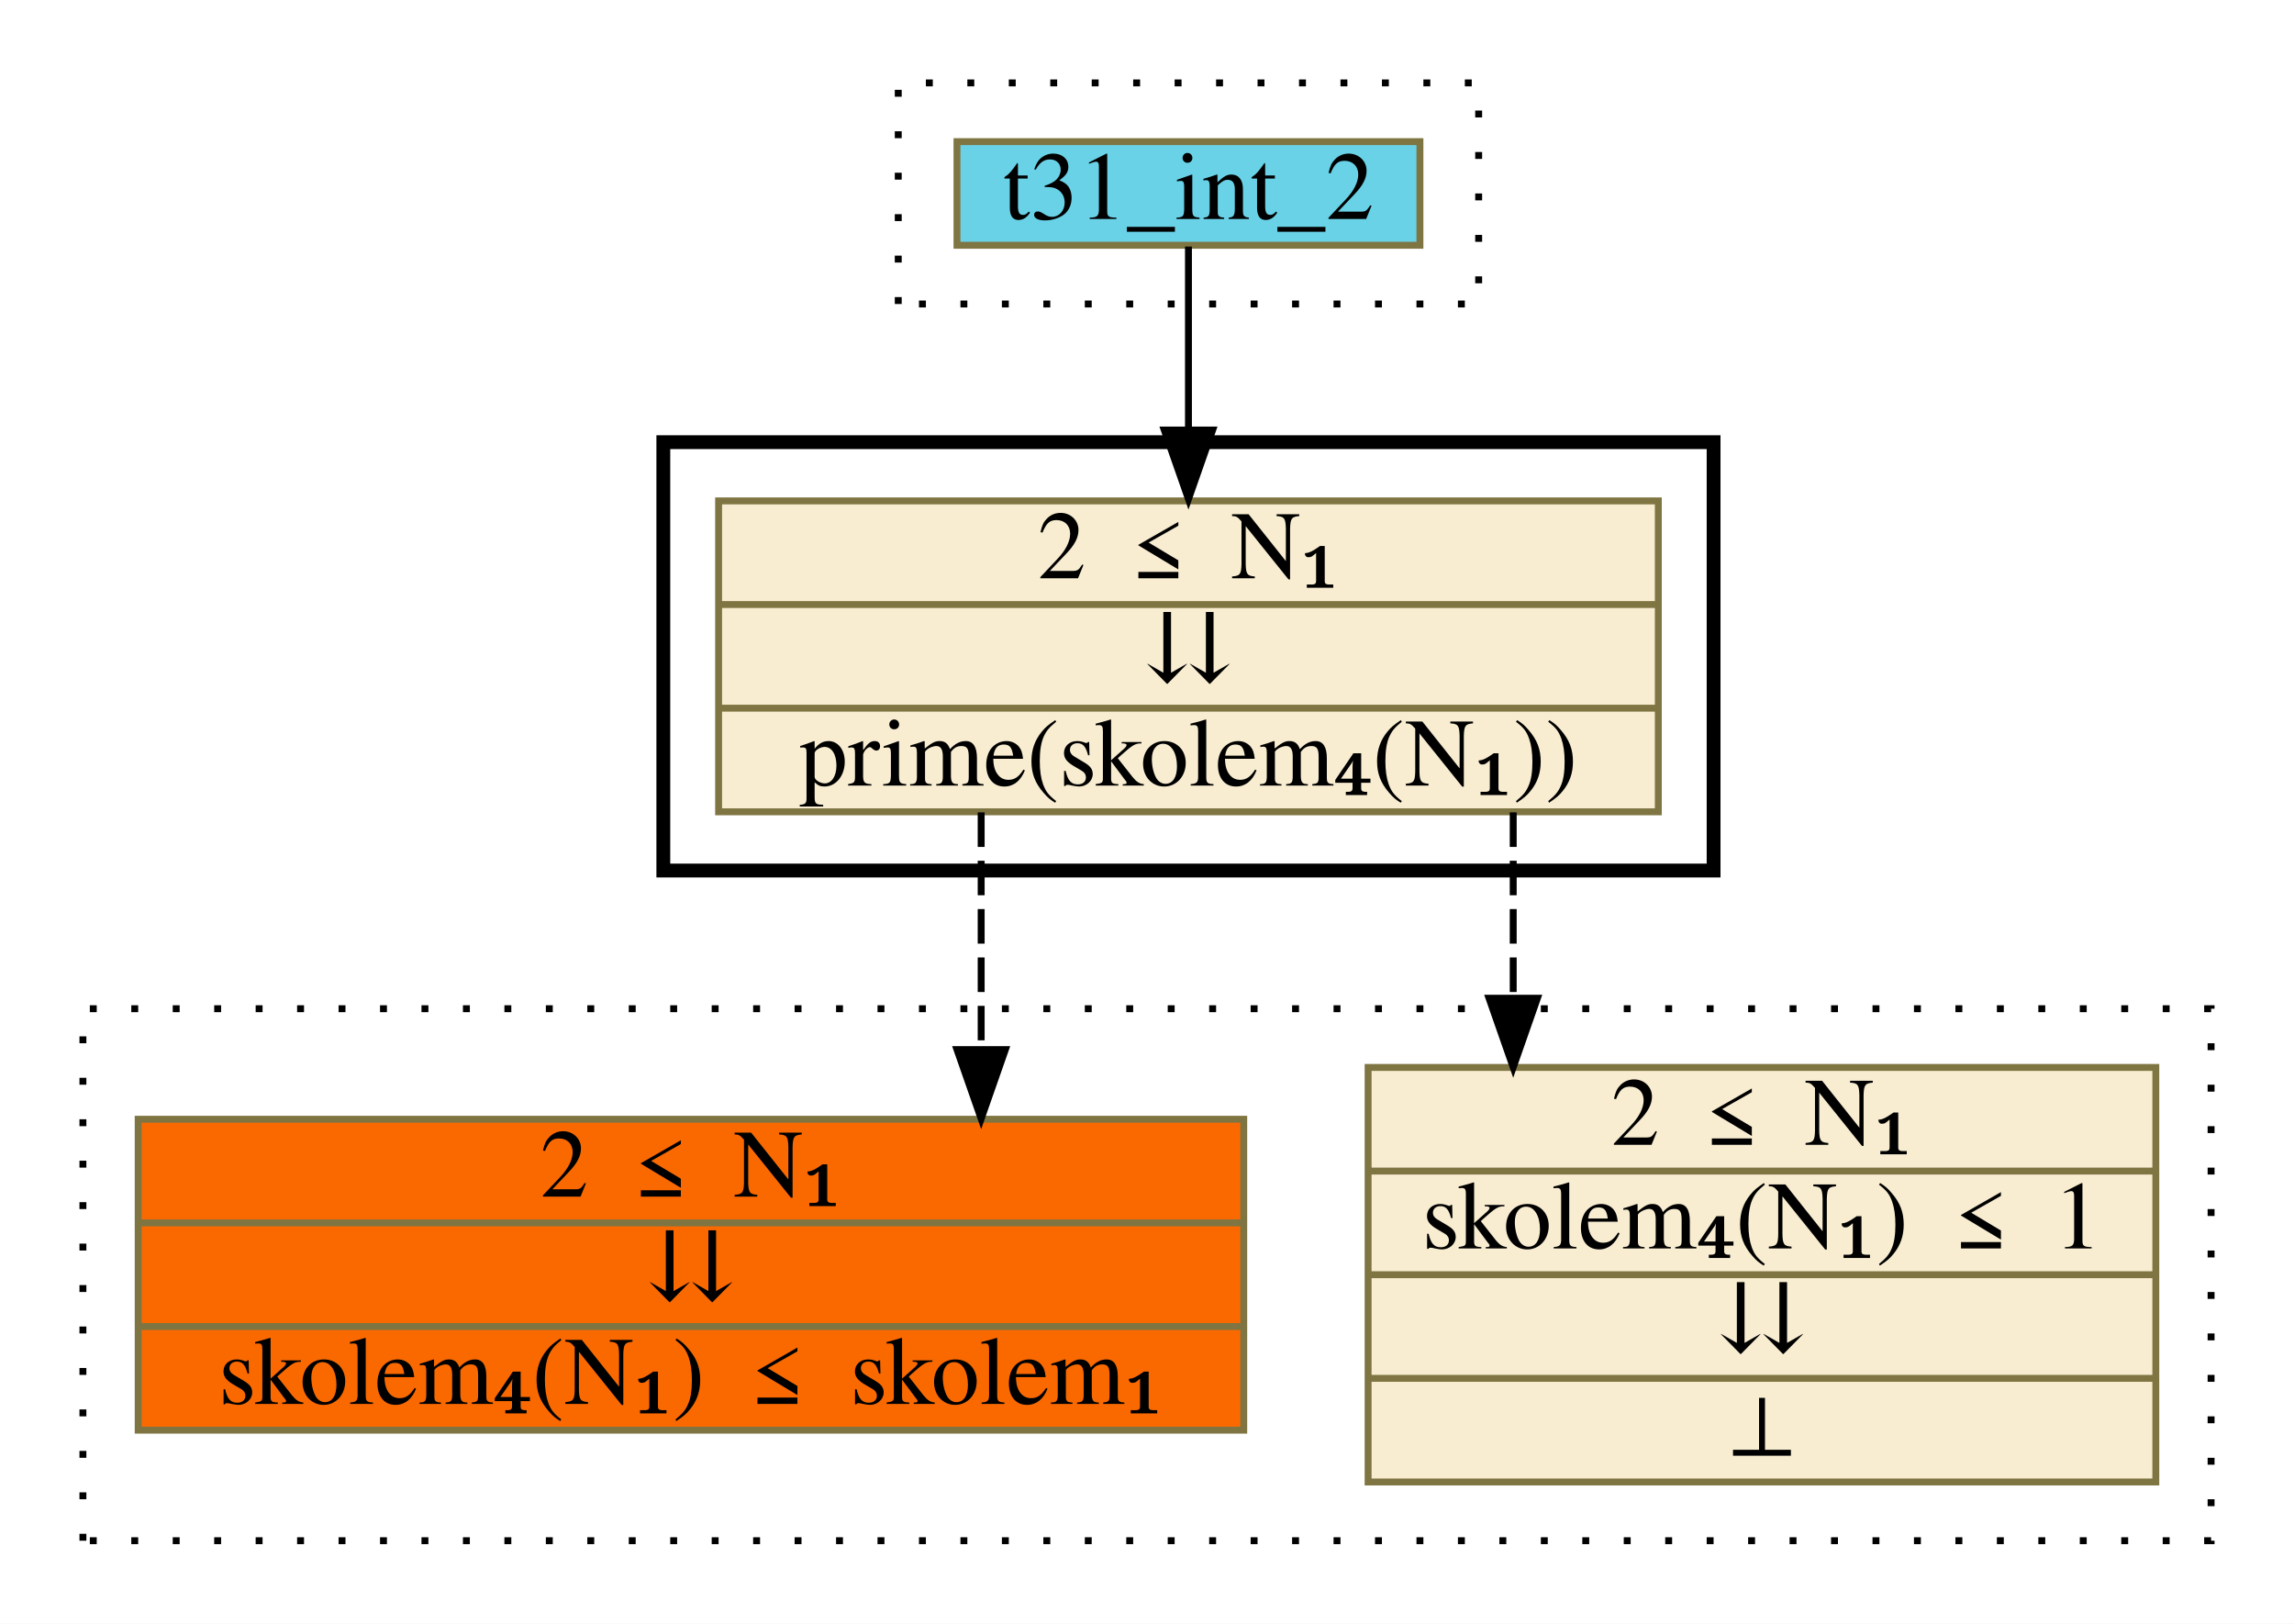
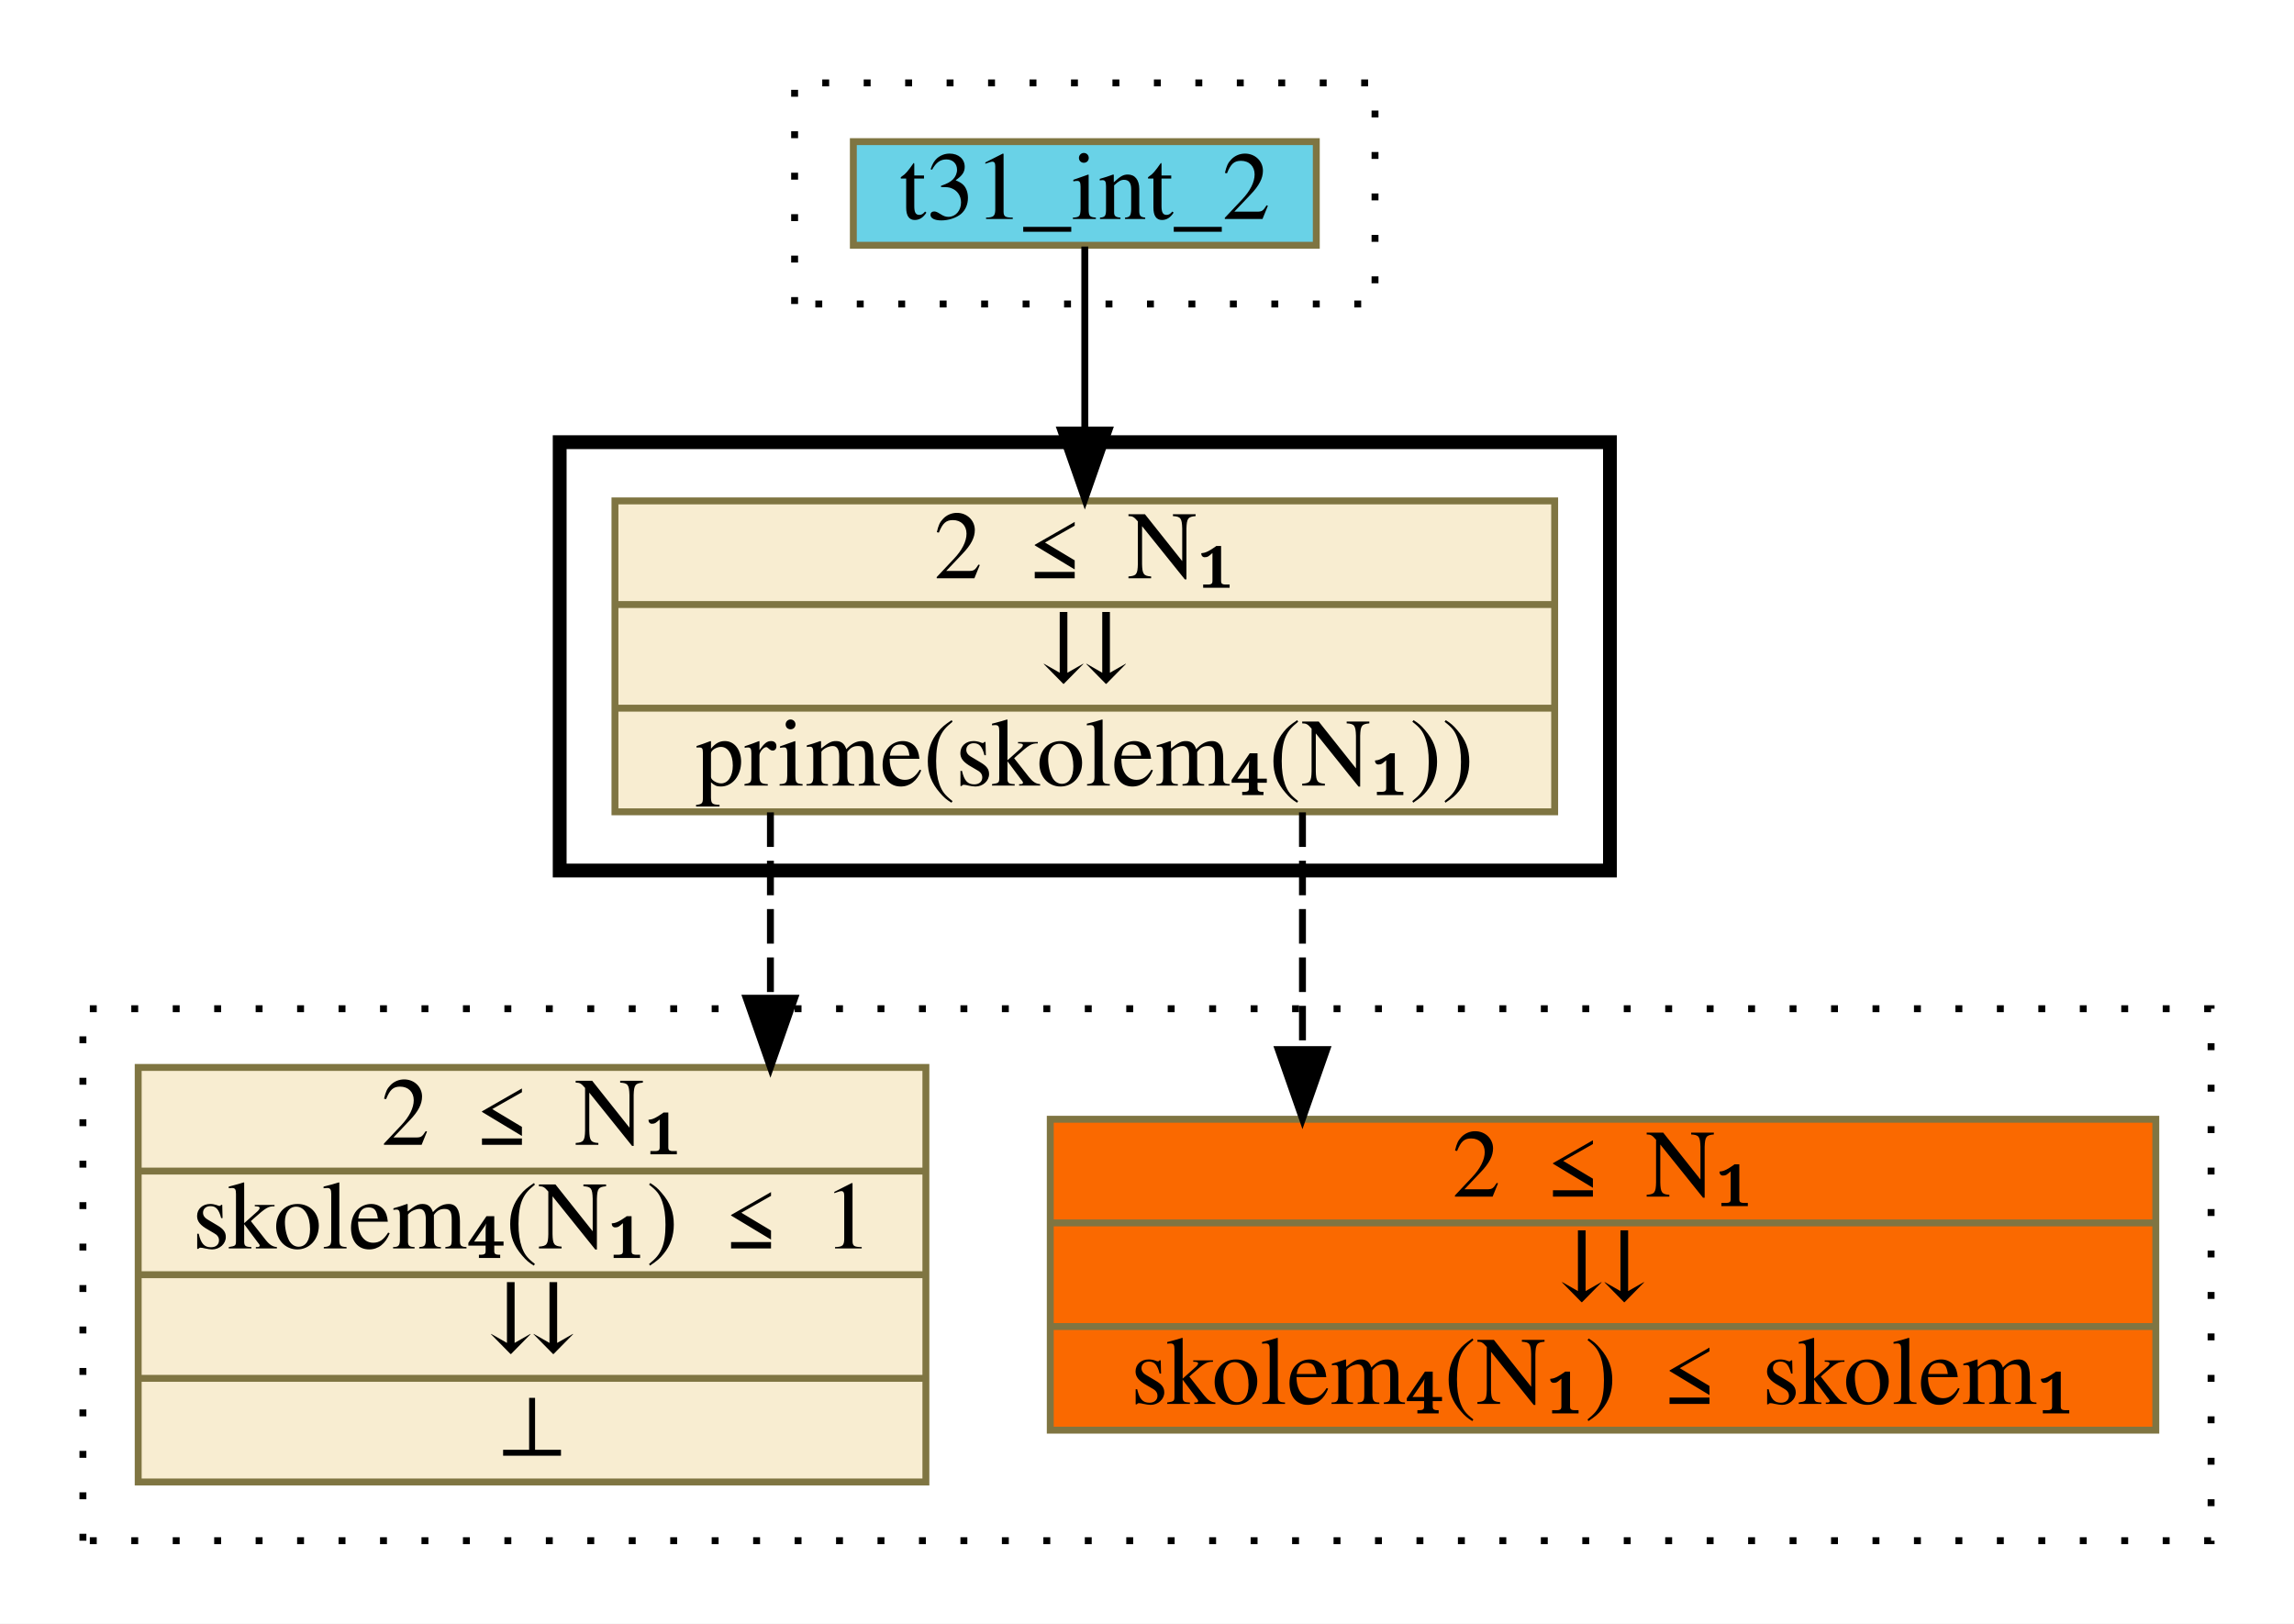
<svg xmlns="http://www.w3.org/2000/svg" xmlns:xlink="http://www.w3.org/1999/xlink" width="332pt" height="235pt" viewBox="0.00 0.00 332.00 235.00">
  <g id="graph0" class="graph" transform="scale(1 1) rotate(0) translate(4 231)">
    <polygon fill="white" stroke="transparent" points="-4,4 -4,-231 328,-231 328,4 -4,4" />
    <g id="clust1" class="cluster">
-       <polygon fill="none" stroke="black" stroke-dasharray="1,5" points="126,-187 126,-219 210,-219 210,-187 126,-187" />
+       <polygon fill="none" stroke="black" stroke-dasharray="1,5" points="111,-187 111,-219 195,-219 195,-187 111,-187" />
    </g>
    <g id="clust2" class="cluster">
-       <polygon fill="none" stroke="black" stroke-width="2" points="92,-105 92,-167 244,-167 244,-105 92,-105" />
+       <polygon fill="none" stroke="black" stroke-width="2" points="77,-105 77,-167 229,-167 229,-105 77,-105" />
    </g>
    <g id="clust3" class="cluster">
      <polygon fill="none" stroke="black" stroke-dasharray="1,5" points="8,-8 8,-85 316,-85 316,-8 8,-8" />
    </g>
    <g id="node1" class="node">
      <g id="a_node1">
        <a xlink:href="http://grid01.ciirc.cvut.cz/~mptp/7.13.01_4.181.1147/html/int_2.html#T31" xlink:title="t31_int_2" target="_blank">
-           <polygon fill="#69d2e7" stroke="#7f7542" points="134.5,-195.5 134.5,-210.5 201.5,-210.5 201.5,-195.5 134.5,-195.5" />
-           <text text-anchor="middle" x="168" y="-199.3" font-family="Times,serif" font-size="14.00">t31_int_2</text>
+           <polygon fill="#69d2e7" stroke="#7f7542" points="119.5,-195.5 119.5,-210.5 186.5,-210.5 186.5,-195.5 119.5,-195.5" />
+           <text text-anchor="middle" x="153" y="-199.3" font-family="Times,serif" font-size="14.00">t31_int_2</text>
        </a>
      </g>
    </g>
    <g id="node2" class="node">
      <g id="a_node2">
        <a xlink:href="c_0_86.html" xlink:title="{2 ≤ N₁|⇊|prime(skolem₄(N₁))}" target="_parent">
-           <polygon fill="#f8edd1" stroke="#7f7542" points="100,-113.5 100,-158.5 236,-158.5 236,-113.5 100,-113.5" />
-           <text text-anchor="middle" x="168" y="-147.3" font-family="Times,serif" font-size="14.00">2 ≤ N₁</text>
-           <polyline fill="none" stroke="#7f7542" points="100,-143.5 236,-143.5 " />
-           <text text-anchor="middle" x="168" y="-132.3" font-family="Times,serif" font-size="14.00">⇊</text>
-           <polyline fill="none" stroke="#7f7542" points="100,-128.5 236,-128.5 " />
-           <text text-anchor="middle" x="168" y="-117.3" font-family="Times,serif" font-size="14.00">prime(skolem₄(N₁))</text>
+           <polygon fill="#f8edd1" stroke="#7f7542" points="85,-113.5 85,-158.5 221,-158.5 221,-113.5 85,-113.5" />
+           <text text-anchor="middle" x="153" y="-147.3" font-family="Times,serif" font-size="14.00">2 ≤ N₁</text>
+           <polyline fill="none" stroke="#7f7542" points="85,-143.5 221,-143.5 " />
+           <text text-anchor="middle" x="153" y="-132.3" font-family="Times,serif" font-size="14.00">⇊</text>
+           <polyline fill="none" stroke="#7f7542" points="85,-128.5 221,-128.5 " />
+           <text text-anchor="middle" x="153" y="-117.3" font-family="Times,serif" font-size="14.00">prime(skolem₄(N₁))</text>
        </a>
      </g>
    </g>
    <g id="edge1" class="edge">
-       <path fill="none" stroke="black" d="M168,-195.31C168,-195.31 168,-168.76 168,-168.76" />
-       <polygon fill="black" stroke="black" points="171.5,-168.76 168,-158.76 164.5,-168.76 171.5,-168.76" />
+       <path fill="none" stroke="black" d="M153,-195.31C153,-195.31 153,-168.76 153,-168.76" />
+       <polygon fill="black" stroke="black" points="156.5,-168.76 153,-158.76 149.5,-168.76 156.5,-168.76" />
    </g>
    <g id="node3" class="node">
      <g id="a_node3">
-         <a xlink:href="c_0_109.html" xlink:title="{2 ≤ N₁|skolem₄(N₁) ≤ 1|⇊|⊥}" target="_parent">
-           <polygon fill="#f8edd1" stroke="#7f7542" points="194,-16.5 194,-76.5 308,-76.5 308,-16.5 194,-16.5" />
-           <text text-anchor="middle" x="251" y="-65.3" font-family="Times,serif" font-size="14.00">2 ≤ N₁</text>
-           <polyline fill="none" stroke="#7f7542" points="194,-61.5 308,-61.5 " />
-           <text text-anchor="middle" x="251" y="-50.3" font-family="Times,serif" font-size="14.00">skolem₄(N₁) ≤ 1</text>
-           <polyline fill="none" stroke="#7f7542" points="194,-46.5 308,-46.5 " />
-           <text text-anchor="middle" x="251" y="-35.3" font-family="Times,serif" font-size="14.00">⇊</text>
-           <polyline fill="none" stroke="#7f7542" points="194,-31.5 308,-31.5 " />
-           <text text-anchor="middle" x="251" y="-20.3" font-family="Times,serif" font-size="14.00">⊥</text>
+         <a xlink:href="c_0_97.html" xlink:title="{2 ≤ N₁|⇊|skolem₄(N₁) ≤ skolem₁}" target="_parent">
+           <polygon fill="#fa6900" stroke="#7f7542" points="148,-24 148,-69 308,-69 308,-24 148,-24" />
+           <text text-anchor="middle" x="228" y="-57.8" font-family="Times,serif" font-size="14.00">2 ≤ N₁</text>
+           <polyline fill="none" stroke="#7f7542" points="148,-54 308,-54 " />
+           <text text-anchor="middle" x="228" y="-42.8" font-family="Times,serif" font-size="14.00">⇊</text>
+           <polyline fill="none" stroke="#7f7542" points="148,-39 308,-39 " />
+           <text text-anchor="middle" x="228" y="-27.8" font-family="Times,serif" font-size="14.00">skolem₄(N₁) ≤ skolem₁</text>
        </a>
      </g>
    </g>
    <g id="edge2" class="edge">
-       <path fill="none" stroke="black" stroke-dasharray="5,2" d="M215,-113.42C215,-113.42 215,-86.52 215,-86.52" />
-       <polygon fill="black" stroke="black" points="218.5,-86.52 215,-76.52 211.5,-86.52 218.5,-86.52" />
+       <path fill="none" stroke="black" stroke-dasharray="5,2" d="M184.5,-113.42C184.5,-113.42 184.5,-79.08 184.5,-79.08" />
+       <polygon fill="black" stroke="black" points="188,-79.08 184.5,-69.08 181,-79.08 188,-79.08" />
    </g>
    <g id="node4" class="node">
      <g id="a_node4">
-         <a xlink:href="c_0_97.html" xlink:title="{2 ≤ N₁|⇊|skolem₄(N₁) ≤ skolem₁}" target="_parent">
-           <polygon fill="#fa6900" stroke="#7f7542" points="16,-24 16,-69 176,-69 176,-24 16,-24" />
-           <text text-anchor="middle" x="96" y="-57.8" font-family="Times,serif" font-size="14.00">2 ≤ N₁</text>
-           <polyline fill="none" stroke="#7f7542" points="16,-54 176,-54 " />
-           <text text-anchor="middle" x="96" y="-42.8" font-family="Times,serif" font-size="14.00">⇊</text>
-           <polyline fill="none" stroke="#7f7542" points="16,-39 176,-39 " />
-           <text text-anchor="middle" x="96" y="-27.8" font-family="Times,serif" font-size="14.00">skolem₄(N₁) ≤ skolem₁</text>
+         <a xlink:href="c_0_109.html" xlink:title="{2 ≤ N₁|skolem₄(N₁) ≤ 1|⇊|⊥}" target="_parent">
+           <polygon fill="#f8edd1" stroke="#7f7542" points="16,-16.5 16,-76.5 130,-76.5 130,-16.5 16,-16.5" />
+           <text text-anchor="middle" x="73" y="-65.3" font-family="Times,serif" font-size="14.00">2 ≤ N₁</text>
+           <polyline fill="none" stroke="#7f7542" points="16,-61.5 130,-61.5 " />
+           <text text-anchor="middle" x="73" y="-50.3" font-family="Times,serif" font-size="14.00">skolem₄(N₁) ≤ 1</text>
+           <polyline fill="none" stroke="#7f7542" points="16,-46.5 130,-46.5 " />
+           <text text-anchor="middle" x="73" y="-35.3" font-family="Times,serif" font-size="14.00">⇊</text>
+           <polyline fill="none" stroke="#7f7542" points="16,-31.5 130,-31.5 " />
+           <text text-anchor="middle" x="73" y="-20.3" font-family="Times,serif" font-size="14.00">⊥</text>
        </a>
      </g>
    </g>
    <g id="edge3" class="edge">
-       <path fill="none" stroke="black" stroke-dasharray="5,2" d="M138,-113.42C138,-113.42 138,-79.08 138,-79.08" />
-       <polygon fill="black" stroke="black" points="141.5,-79.08 138,-69.08 134.5,-79.08 141.5,-79.08" />
+       <path fill="none" stroke="black" stroke-dasharray="5,2" d="M107.5,-113.42C107.5,-113.42 107.5,-86.52 107.5,-86.52" />
+       <polygon fill="black" stroke="black" points="111,-86.52 107.5,-76.52 104,-86.52 111,-86.52" />
    </g>
  </g>
</svg>
